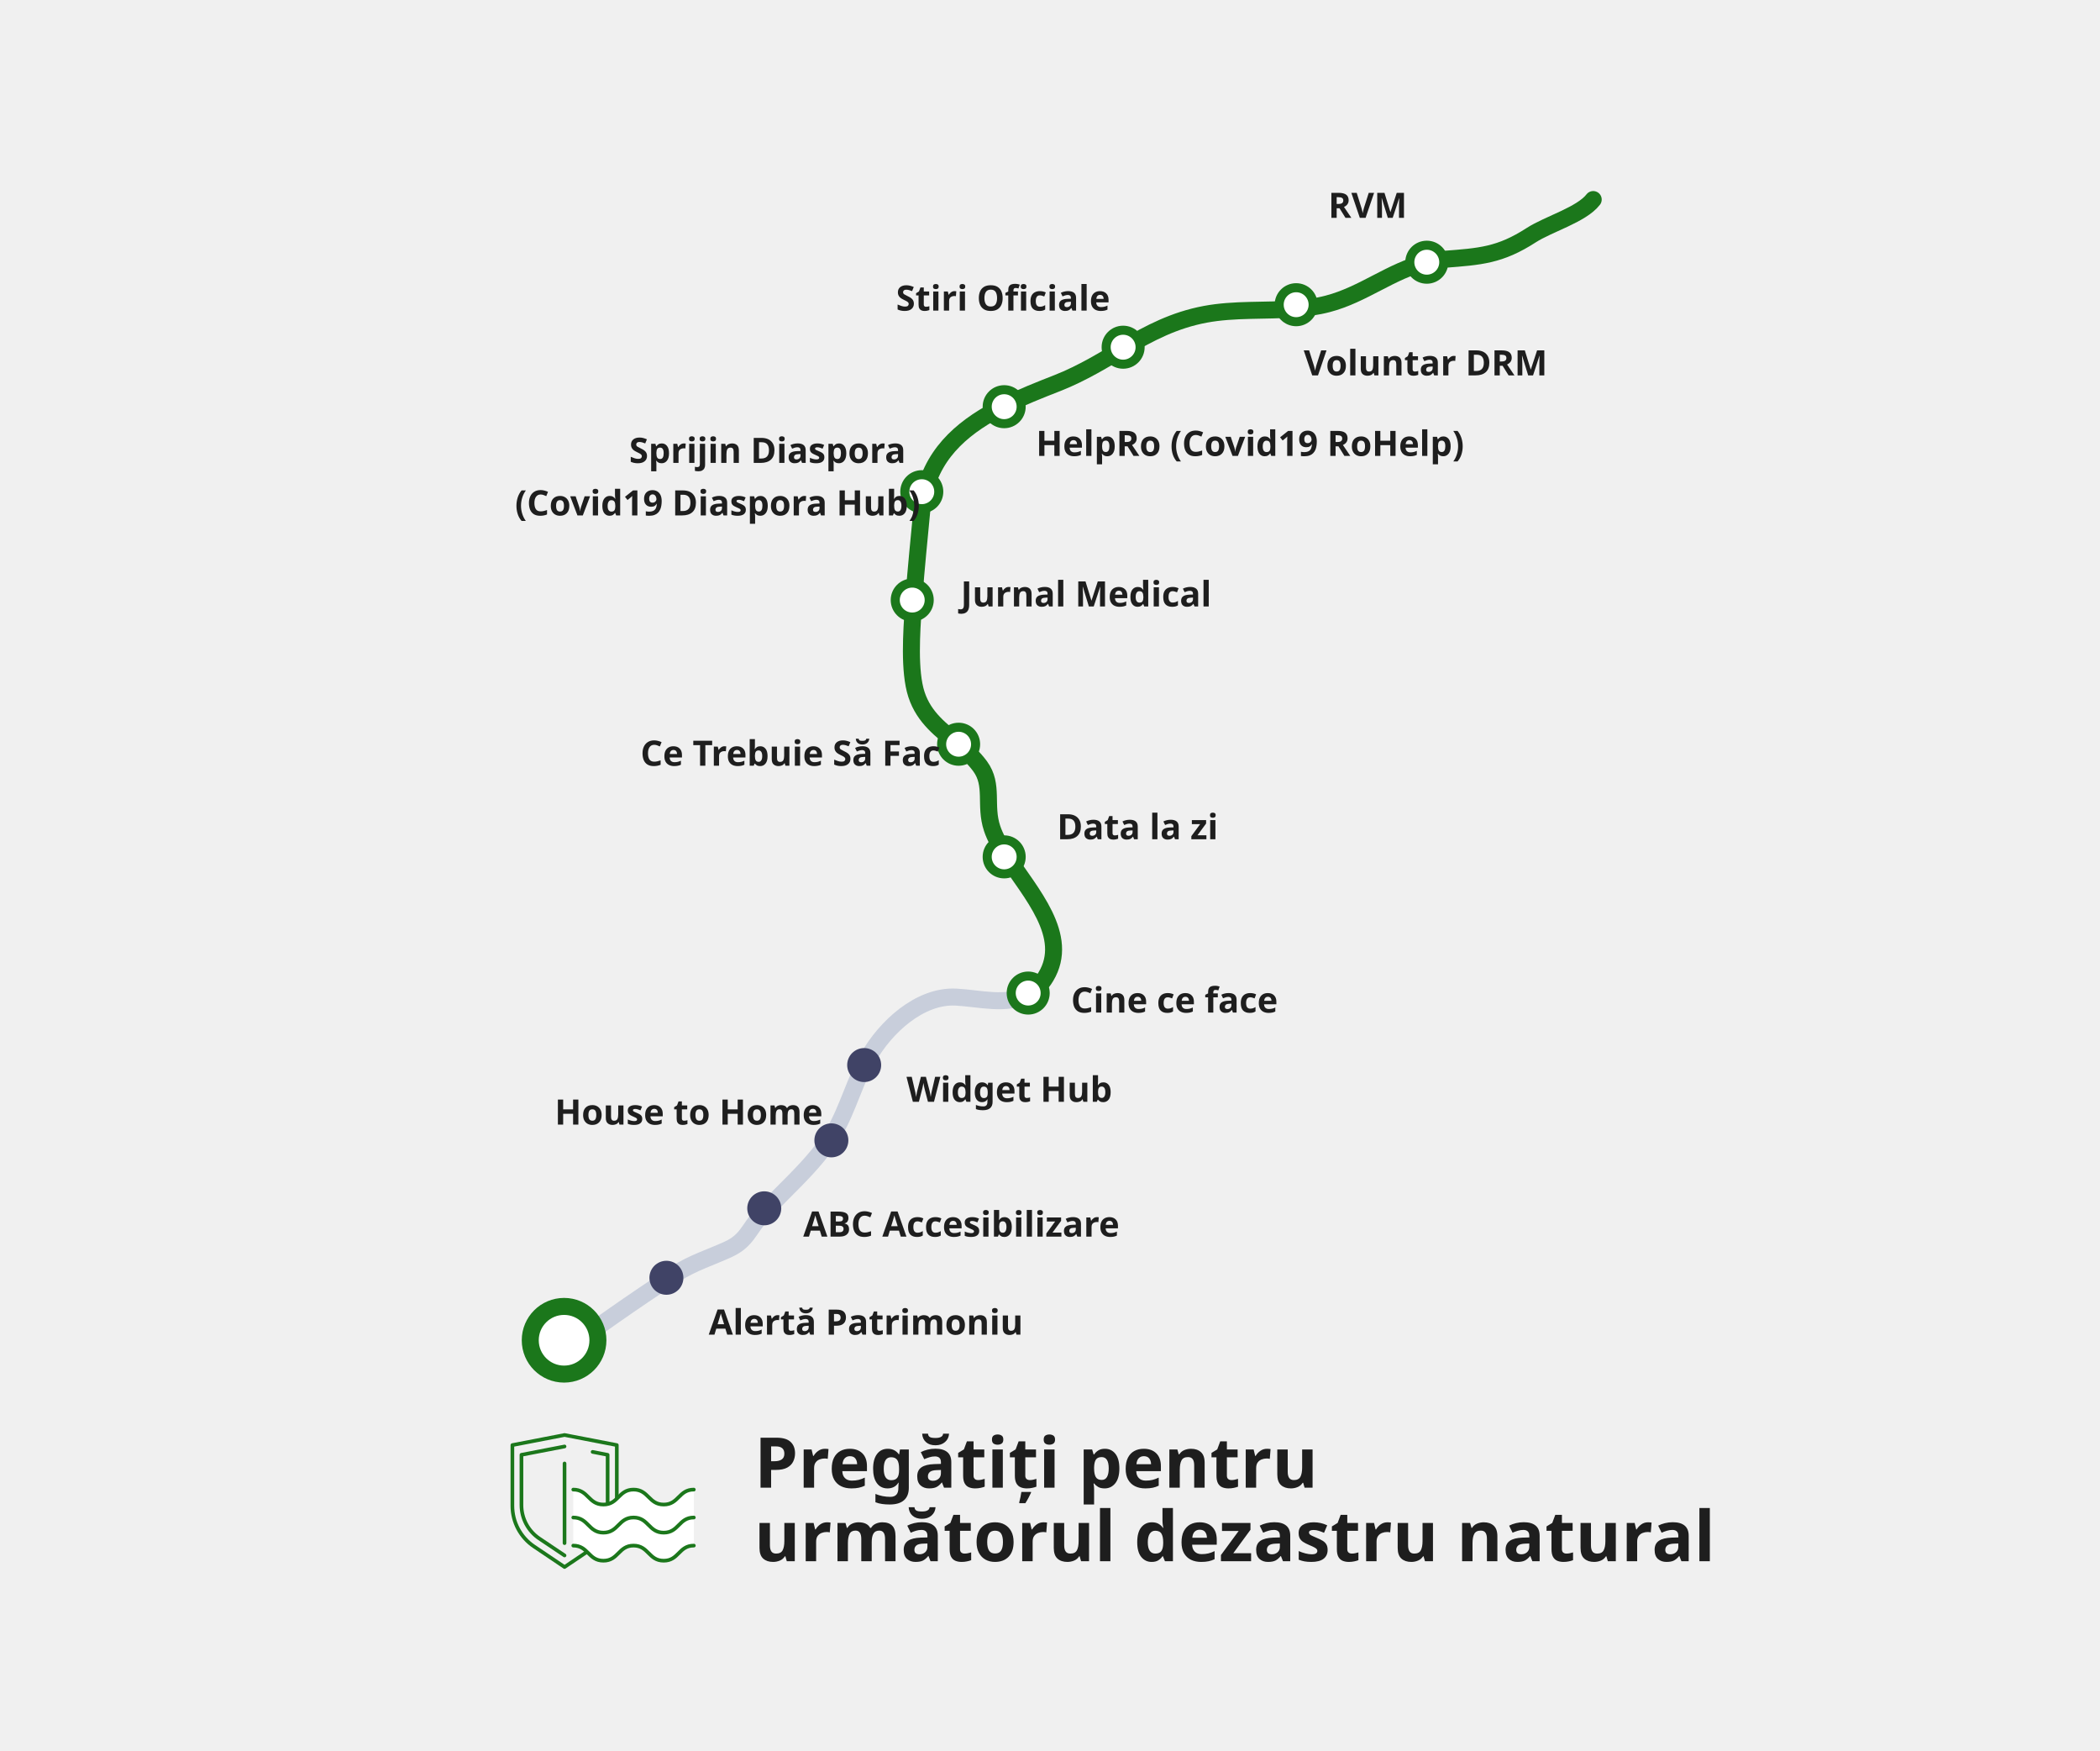
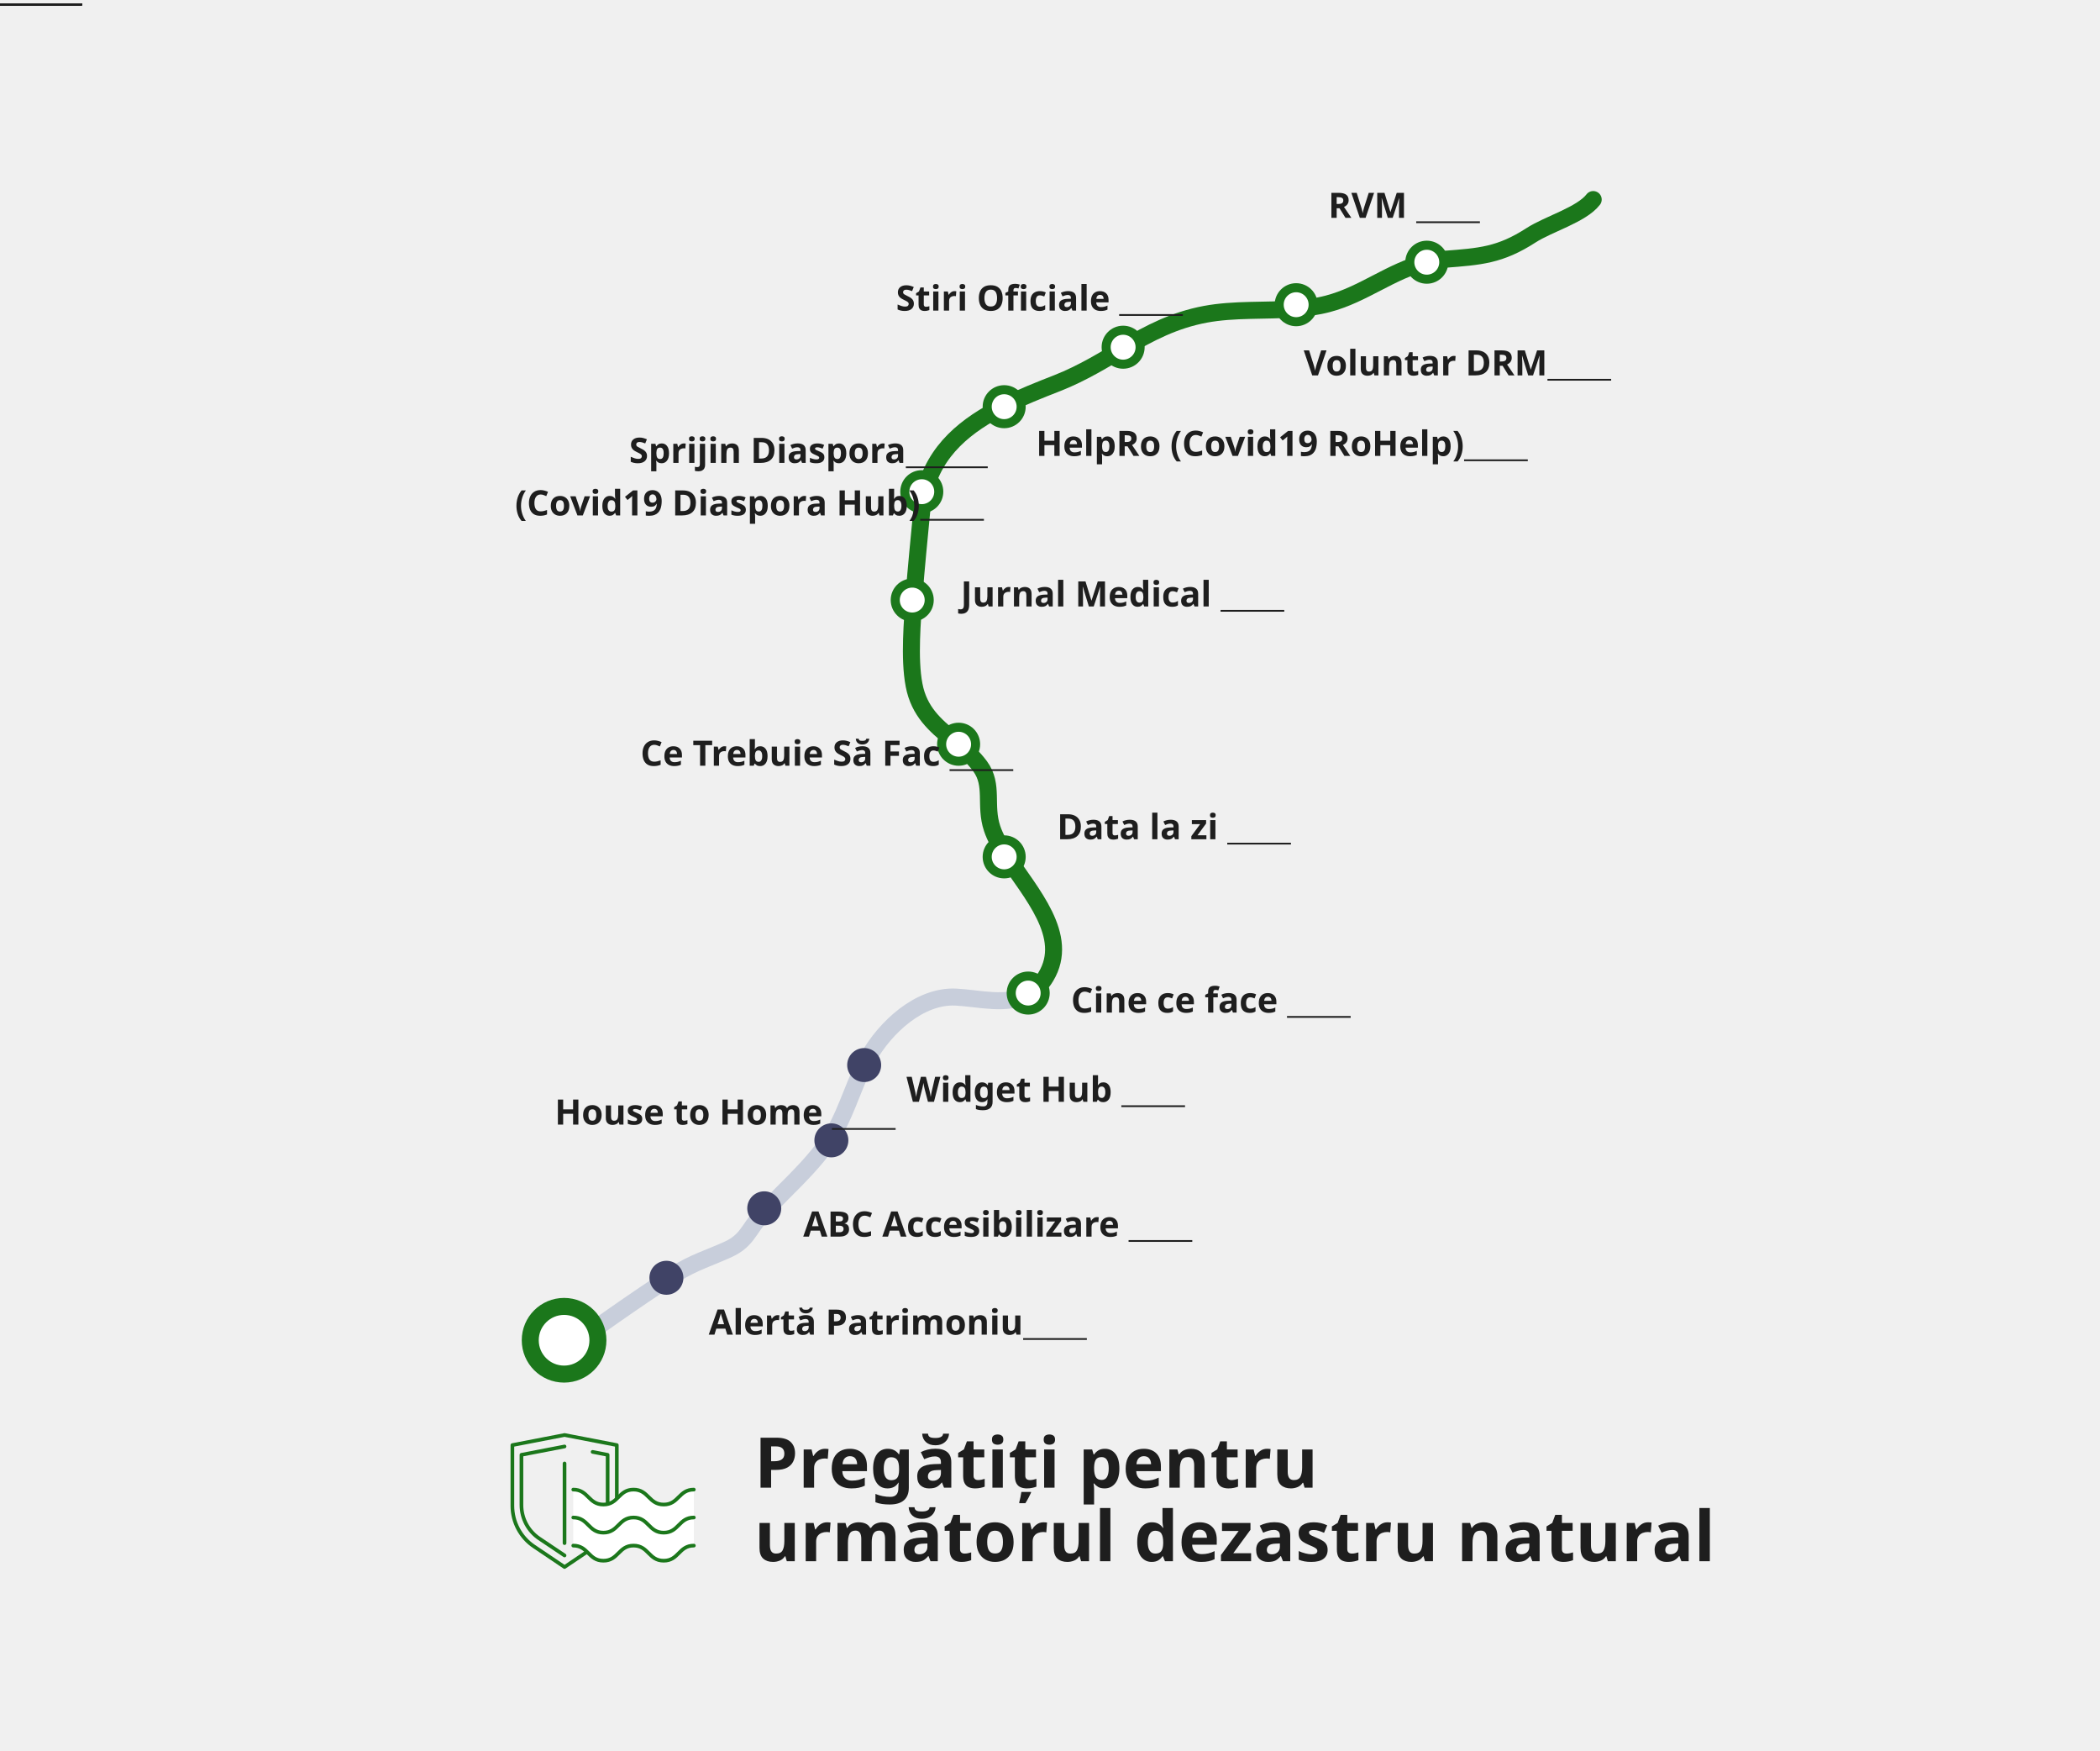
<svg xmlns="http://www.w3.org/2000/svg" width="1200" height="1000" viewBox="0 0 1200 1000" fill="none">
  <g id="segment-environment-01-pregatiti-pentru-urmatorul-dezastru-natural">
    <g id="Group 1170">
      <path id="Vector" d="M815.284 149.719C818.494 148.943 821.807 148.399 825.275 148.14C845.827 146.561 857.164 145.863 874.946 134.37C884.937 127.925 903.702 122.671 910.406 114" stroke="#1B771B" stroke-width="9.711" stroke-miterlimit="10" stroke-linecap="round" stroke-linejoin="round" />
      <path id="Vector_2" d="M739.861 176.509C746.28 176.017 752.596 175.189 758.704 173.584C779.256 168.226 794.967 154.611 815.286 149.745" stroke="#1B771B" stroke-width="9.711" stroke-miterlimit="10" stroke-linecap="round" stroke-linejoin="round" />
      <path id="Vector_3" d="M643.135 198.353C656.931 190.304 670.908 182.901 688.69 179.562C705.255 176.456 722.908 177.75 739.861 176.482" stroke="#1B771B" stroke-width="9.711" stroke-miterlimit="10" stroke-linecap="round" stroke-linejoin="round" />
      <path id="Vector_4" d="M573.611 231.95C583.525 226.981 594.059 222.813 604.257 218.827C618.778 213.107 630.891 205.497 643.134 198.354" stroke="#1B771B" stroke-width="9.711" stroke-miterlimit="10" stroke-linecap="round" stroke-linejoin="round" />
      <path id="Vector_5" d="M528.315 281.569C534.01 256.98 552.361 242.614 573.637 231.95" stroke="#1B771B" stroke-width="9.711" stroke-miterlimit="10" stroke-linecap="round" stroke-linejoin="round" />
      <path id="Vector_6" d="M522.258 341.204C523.474 324.691 525.26 307.401 526.813 290.861C527.124 287.626 527.616 284.52 528.289 281.569" stroke="#1B771B" stroke-width="9.711" stroke-miterlimit="10" stroke-linecap="round" stroke-linejoin="round" />
      <path id="Vector_7" d="M547.573 425.171C538.099 417.25 528.108 410.21 523.708 396.802C519.308 383.447 520.964 360.747 521.87 346.666C522 344.854 522.129 343.017 522.259 341.179" stroke="#1B771B" stroke-width="9.711" stroke-miterlimit="10" stroke-linecap="round" stroke-linejoin="round" />
      <path id="Vector_8" d="M575.086 488.998C571.566 483.589 568.615 478.335 566.933 473.313C562.455 459.931 567.994 448.569 560.048 437.749C556.45 432.857 552.075 428.923 547.598 425.17" stroke="#1B771B" stroke-width="9.711" stroke-miterlimit="10" stroke-linecap="round" stroke-linejoin="round" />
      <path id="Vector_9" d="M587.536 568.047C591.341 565.925 594.784 562.715 597.657 557.927C611.634 534.632 589.012 510.482 575.061 488.999" stroke="#1B771B" stroke-width="9.711" stroke-miterlimit="10" stroke-linecap="round" stroke-linejoin="round" />
      <path id="Vector_10" d="M323.992 769.783C327.021 768.048 329.971 766.185 332.818 764.166C344.388 755.961 356.114 747.704 367.968 739.68C373.973 735.616 380.004 731.63 386.087 727.722C396 721.355 405.81 718.482 416.293 713.641C426.775 708.801 427.914 702.149 434.903 694.384C438.63 690.243 442.512 686.283 446.395 682.374C455.946 672.771 465.6 663.402 473.417 652.065C482.735 638.528 486.592 622.868 493.839 608.451C494.538 607.079 495.237 605.733 495.988 604.387C505.849 586.89 525.443 568.616 546.201 569.626C559.454 570.273 575.346 574.777 587.511 568.047" stroke="#C8CEDB" stroke-width="9.711" stroke-miterlimit="10" stroke-linecap="round" stroke-linejoin="round" />
      <path id="Vector_11" d="M322.335 785.002C333.013 785.002 341.67 776.345 341.67 765.667C341.67 754.989 333.013 746.332 322.335 746.332C311.657 746.332 303 754.989 303 765.667C303 776.345 311.657 785.002 322.335 785.002Z" fill="white" stroke="#1B771B" stroke-width="9.711" stroke-miterlimit="10" stroke-linecap="round" stroke-linejoin="round" />
      <path id="Vector_12" d="M380.805 739.68C386.166 739.68 390.511 735.335 390.511 729.974C390.511 724.613 386.166 720.268 380.805 720.268C375.444 720.268 371.099 724.613 371.099 729.974C371.099 735.335 375.444 739.68 380.805 739.68Z" fill="#404366" />
      <path id="Vector_13" d="M436.714 700.001C442.075 700.001 446.42 695.655 446.42 690.294C446.42 684.934 442.075 680.588 436.714 680.588C431.353 680.588 427.008 684.934 427.008 690.294C427.008 695.655 431.353 700.001 436.714 700.001Z" fill="#404366" />
      <path id="Vector_14" d="M475.072 661.175C480.433 661.175 484.779 656.83 484.779 651.469C484.779 646.108 480.433 641.763 475.072 641.763C469.712 641.763 465.366 646.108 465.366 651.469C465.366 656.83 469.712 661.175 475.072 661.175Z" fill="#404366" />
      <path id="Vector_15" d="M493.813 618.157C499.173 618.157 503.519 613.811 503.519 608.451C503.519 603.09 499.173 598.745 493.813 598.745C488.452 598.745 484.106 603.09 484.106 608.451C484.106 613.811 488.452 618.157 493.813 618.157Z" fill="#404366" />
      <path id="Vector_16" d="M587.536 577.028C592.897 577.028 597.243 572.682 597.243 567.322C597.243 561.961 592.897 557.615 587.536 557.615C582.176 557.615 577.83 561.961 577.83 567.322C577.83 572.682 582.176 577.028 587.536 577.028Z" fill="white" stroke="#1B771B" stroke-width="5.177" stroke-miterlimit="10" stroke-linecap="round" stroke-linejoin="round" />
      <path id="Vector_17" d="M573.818 499.223C579.178 499.223 583.524 494.878 583.524 489.517C583.524 484.156 579.178 479.811 573.818 479.811C568.457 479.811 564.111 484.156 564.111 489.517C564.111 494.878 568.457 499.223 573.818 499.223Z" fill="white" stroke="#1B771B" stroke-width="5.177" stroke-miterlimit="10" stroke-linecap="round" stroke-linejoin="round" />
      <path id="Vector_18" d="M547.78 434.876C553.14 434.876 557.486 430.531 557.486 425.17C557.486 419.81 553.14 415.464 547.78 415.464C542.419 415.464 538.073 419.81 538.073 425.17C538.073 430.531 542.419 434.876 547.78 434.876Z" fill="white" stroke="#1B771B" stroke-width="5.177" stroke-miterlimit="10" stroke-linecap="round" stroke-linejoin="round" />
      <path id="Vector_19" d="M521.275 352.515C526.635 352.515 530.981 348.17 530.981 342.809C530.981 337.448 526.635 333.103 521.275 333.103C515.914 333.103 511.568 337.448 511.568 342.809C511.568 348.17 515.914 352.515 521.275 352.515Z" fill="white" stroke="#1B771B" stroke-width="5.177" stroke-miterlimit="10" stroke-linecap="round" stroke-linejoin="round" />
      <path id="Vector_20" d="M526.736 290.603C532.096 290.603 536.442 286.257 536.442 280.897C536.442 275.536 532.096 271.19 526.736 271.19C521.375 271.19 517.029 275.536 517.029 280.897C517.029 286.257 521.375 290.603 526.736 290.603Z" fill="white" stroke="#1B771B" stroke-width="5.177" stroke-miterlimit="10" stroke-linecap="round" stroke-linejoin="round" />
      <path id="Vector_21" d="M573.818 242.045C579.178 242.045 583.524 237.699 583.524 232.339C583.524 226.978 579.178 222.632 573.818 222.632C568.457 222.632 564.111 226.978 564.111 232.339C564.111 237.699 568.457 242.045 573.818 242.045Z" fill="white" stroke="#1B771B" stroke-width="5.177" stroke-miterlimit="10" stroke-linecap="round" stroke-linejoin="round" />
      <path id="Vector_22" d="M641.788 208.06C647.149 208.06 651.495 203.714 651.495 198.354C651.495 192.993 647.149 188.647 641.788 188.647C636.428 188.647 632.082 192.993 632.082 198.354C632.082 203.714 636.428 208.06 641.788 208.06Z" fill="white" stroke="#1B771B" stroke-width="5.177" stroke-miterlimit="10" stroke-linecap="round" stroke-linejoin="round" />
      <path id="Vector_23" d="M740.663 183.782C746.024 183.782 750.37 179.436 750.37 174.075C750.37 168.715 746.024 164.369 740.663 164.369C735.303 164.369 730.957 168.715 730.957 174.075C730.957 179.436 735.303 183.782 740.663 183.782Z" fill="white" stroke="#1B771B" stroke-width="5.177" stroke-miterlimit="10" stroke-linecap="round" stroke-linejoin="round" />
      <path id="Vector_24" d="M815.311 159.503C820.671 159.503 825.017 155.157 825.017 149.797C825.017 144.436 820.671 140.09 815.311 140.09C809.95 140.09 805.604 144.436 805.604 149.797C805.604 155.157 809.95 159.503 815.311 159.503Z" fill="white" stroke="#1B771B" stroke-width="5.177" stroke-miterlimit="10" stroke-linecap="round" stroke-linejoin="round" />
      <text id="PregÄtiÈi pentru â¨urmÄtorul dezastru natural" fill="#1E1E1E" xml:space="preserve" style="white-space: pre" font-family="Titillium Web" font-size="40" font-weight="600" letter-spacing="0px">
        <tspan x="431" y="849.9">Pregătiți pentru  </tspan>
        <tspan x="431" y="891.9">următorul dezastru natural</tspan>
      </text>
      <g id="icon-pregatiti-pentru-urmatorul-dezastru-natural 1">
        <path id="Vector_25" d="M339.998 883.481L322.593 895.207L305.172 883.481C301.362 880.924 298.24 877.469 296.081 873.42C293.922 869.371 292.793 864.853 292.793 860.264V825.555L322.593 819.793L352.461 825.555V860.264C352.45 864.86 351.308 869.382 349.134 873.432C346.96 877.481 343.822 880.933 339.998 883.481Z" stroke="#1B771B" stroke-width="2.095" stroke-linecap="round" stroke-linejoin="round" />
        <path id="Vector_26" d="M322.593 836.058V881.571" stroke="#1B771B" stroke-width="2.095" stroke-linecap="round" stroke-linejoin="round" />
        <path id="Vector_27" d="M322.594 888.609L308.205 878.96C305.055 876.85 302.473 873.996 300.688 870.651C298.903 867.305 297.969 863.572 297.97 859.78V831.102L322.594 826.345" stroke="#1B771B" stroke-width="2.095" stroke-linecap="round" stroke-linejoin="round" />
        <path id="Vector_28" d="M338.64 829.443L347.217 831.119V859.78C347.214 863.573 346.277 867.307 344.489 870.652C342.701 873.997 340.117 876.85 336.965 878.96" stroke="#1B771B" stroke-width="2.095" stroke-linecap="round" stroke-linejoin="round" />
        <path id="Vector_29" d="M396.465 882.978C387.855 882.978 387.855 891.605 379.245 891.605C370.635 891.605 370.635 882.978 362.025 882.978C353.414 882.978 353.414 891.605 344.804 891.605C336.194 891.605 336.194 882.978 327.584 882.978V850.984C336.194 850.984 336.194 859.61 344.804 859.61C353.414 859.61 353.414 850.984 362.025 850.984C370.635 850.984 370.635 859.527 379.261 859.527C387.888 859.527 387.855 850.984 396.465 850.984V882.978Z" fill="white" />
        <path id="Vector_30" d="M396.465 850.984C387.855 850.984 387.855 859.527 379.261 859.527C370.668 859.527 370.635 850.984 362.025 850.984C353.414 850.984 353.414 859.527 344.804 859.527C336.194 859.527 336.194 850.984 327.584 850.984" stroke="#1B771B" stroke-width="2.095" stroke-linecap="round" stroke-linejoin="round" />
        <path id="Vector_31" d="M327.584 866.932C336.194 866.932 336.194 875.576 344.804 875.576C353.414 875.576 353.414 866.932 362.025 866.932C370.635 866.932 370.635 875.576 379.261 875.576C387.888 875.576 387.871 866.932 396.482 866.932" stroke="#1B771B" stroke-width="2.095" stroke-linecap="round" stroke-linejoin="round" />
        <path id="Vector_32" d="M327.584 882.979C336.194 882.979 336.194 891.606 344.804 891.606C353.414 891.606 353.414 882.979 362.025 882.979C370.635 882.979 370.635 891.606 379.261 891.606C387.888 891.606 387.871 882.979 396.482 882.979" stroke="#1B771B" stroke-width="2.095" stroke-linecap="round" stroke-linejoin="round" />
      </g>
-       <text class="btn-project" cursor="pointer" projectid="1" id="RVM" fill="#1E1E1E" xml:space="preserve" style="white-space: pre" font-family="Titillium Web" font-size="20" font-weight="600" letter-spacing="0px">
+       <text class="btn-project" text-decoration="underline" cursor="pointer" projectid="1" id="RVM" fill="#1E1E1E" xml:space="preserve" style="white-space: pre" font-family="Titillium Web" font-size="20" font-weight="600" letter-spacing="0px">
        <tspan x="759" y="124.45">RVM</tspan>
      </text>
-       <text class="btn-project" cursor="pointer" projectid="2" id="Voluntar DRM" fill="#1E1E1E" xml:space="preserve" style="white-space: pre" font-family="Titillium Web" font-size="20" font-weight="600" letter-spacing="0px">
+       <text class="btn-project" text-decoration="underline" cursor="pointer" projectid="2" id="Voluntar DRM" fill="#1E1E1E" xml:space="preserve" style="white-space: pre" font-family="Titillium Web" font-size="20" font-weight="600" letter-spacing="0px">
        <tspan x="745" y="214.45">Voluntar DRM</tspan>
      </text>
-       <text class="btn-project" cursor="pointer" projectid="3" id="Stiri Oficiale" fill="#1E1E1E" xml:space="preserve" style="white-space: pre" font-family="Titillium Web" font-size="20" font-weight="600" letter-spacing="0px">
+       <text class="btn-project" text-decoration="underline" cursor="pointer" projectid="3" id="Stiri Oficiale" fill="#1E1E1E" xml:space="preserve" style="white-space: pre" font-family="Titillium Web" font-size="20" font-weight="600" letter-spacing="0px">
        <tspan x="512" y="177.45">Stiri Oficiale</tspan>
      </text>
-       <text class="btn-project" cursor="pointer" projectid="4" id="HelpRo (Covid19 RoHelp)" fill="#1E1E1E" xml:space="preserve" style="white-space: pre" font-family="Titillium Web" font-size="20" font-weight="600" letter-spacing="0px">
+       <text class="btn-project" text-decoration="underline" cursor="pointer" projectid="4" id="HelpRo (Covid19 RoHelp)" fill="#1E1E1E" xml:space="preserve" style="white-space: pre" font-family="Titillium Web" font-size="20" font-weight="600" letter-spacing="0px">
        <tspan x="592" y="260.45">HelpRo (Covid19 RoHelp)</tspan>
      </text>
-       <text class="btn-project" cursor="pointer" projectid="5" id="Sprijin Diasporaâ¨(Covid19 Diaspora Hub)" fill="#1E1E1E" xml:space="preserve" style="white-space: pre" font-family="Titillium Web" font-size="20" font-weight="600" letter-spacing="0px">
+       <text class="btn-project" text-decoration="underline" cursor="pointer" projectid="5" id="Sprijin Diasporaâ¨(Covid19 Diaspora Hub)" fill="#1E1E1E" xml:space="preserve" style="white-space: pre" font-family="Titillium Web" font-size="20" font-weight="600" letter-spacing="0px">
        <tspan x="359.508" y="264.45">Sprijin Diaspora </tspan>
        <tspan x="294.312" y="294.45">(Covid19 Diaspora Hub)</tspan>
      </text>
-       <text class="btn-project" cursor="pointer" projectid="6" id="Jurnal Medical" fill="#1E1E1E" xml:space="preserve" style="white-space: pre" font-family="Titillium Web" font-size="20" font-weight="600" letter-spacing="0px">
+       <text class="btn-project" text-decoration="underline" cursor="pointer" projectid="6" id="Jurnal Medical" fill="#1E1E1E" xml:space="preserve" style="white-space: pre" font-family="Titillium Web" font-size="20" font-weight="600" letter-spacing="0px">
        <tspan x="549" y="346.45">Jurnal Medical</tspan>
      </text>
-       <text class="btn-project" cursor="pointer" projectid="7" id="Ce Trebuie SÄ Fac" fill="#1E1E1E" xml:space="preserve" style="white-space: pre" font-family="Titillium Web" font-size="20" font-weight="600" letter-spacing="0px">
+       <text class="btn-project" text-decoration="underline" cursor="pointer" projectid="7" id="Ce Trebuie SÄ Fac" fill="#1E1E1E" xml:space="preserve" style="white-space: pre" font-family="Titillium Web" font-size="20" font-weight="600" letter-spacing="0px">
        <tspan x="366" y="437.45">Ce Trebuie Să Fac</tspan>
      </text>
-       <text class="btn-project" cursor="pointer" projectid="8" id="Data la zi" fill="#1E1E1E" xml:space="preserve" style="white-space: pre" font-family="Titillium Web" font-size="20" font-weight="600" letter-spacing="0px">
+       <text class="btn-project" text-decoration="underline" cursor="pointer" projectid="8" id="Data la zi" fill="#1E1E1E" xml:space="preserve" style="white-space: pre" font-family="Titillium Web" font-size="20" font-weight="600" letter-spacing="0px">
        <tspan x="604" y="479.45">Data la zi</tspan>
      </text>
-       <text class="btn-project" cursor="pointer" projectid="9" id="Cine ce face" fill="#1E1E1E" xml:space="preserve" style="white-space: pre" font-family="Titillium Web" font-size="20" font-weight="600" letter-spacing="0px">
+       <text class="btn-project" text-decoration="underline" cursor="pointer" projectid="9" id="Cine ce face" fill="#1E1E1E" xml:space="preserve" style="white-space: pre" font-family="Titillium Web" font-size="20" font-weight="600" letter-spacing="0px">
        <tspan x="612" y="578.45">Cine ce face</tspan>
      </text>
-       <text class="btn-project" cursor="pointer" projectid="10" id="Widget Hub" fill="#1E1E1E" xml:space="preserve" style="white-space: pre" font-family="Titillium Web" font-size="20" font-weight="600" letter-spacing="0px">
+       <text class="btn-project" text-decoration="underline" cursor="pointer" projectid="10" id="Widget Hub" fill="#1E1E1E" xml:space="preserve" style="white-space: pre" font-family="Titillium Web" font-size="20" font-weight="600" letter-spacing="0px">
        <tspan x="518" y="629.45">Widget Hub</tspan>
      </text>
-       <text class="btn-project" cursor="pointer" projectid="11" id="House to Home" fill="#1E1E1E" xml:space="preserve" style="white-space: pre" font-family="Titillium Web" font-size="20" font-weight="600" letter-spacing="0px">
+       <text class="btn-project" text-decoration="underline" cursor="pointer" projectid="11" id="House to Home" fill="#1E1E1E" xml:space="preserve" style="white-space: pre" font-family="Titillium Web" font-size="20" font-weight="600" letter-spacing="0px">
        <tspan x="317" y="642.45">House to Home</tspan>
      </text>
-       <text class="btn-project" cursor="pointer" projectid="12" id="ABC Accesibilizare" fill="#1E1E1E" xml:space="preserve" style="white-space: pre" font-family="Titillium Web" font-size="20" font-weight="600" letter-spacing="0px">
+       <text class="btn-project" text-decoration="underline" cursor="pointer" projectid="12" id="ABC Accesibilizare" fill="#1E1E1E" xml:space="preserve" style="white-space: pre" font-family="Titillium Web" font-size="20" font-weight="600" letter-spacing="0px">
        <tspan x="459" y="706.45">ABC Accesibilizare</tspan>
      </text>
-       <text class="btn-project" cursor="pointer" projectid="13" id="AlertÄ Patrimoniu" fill="#1E1E1E" xml:space="preserve" style="white-space: pre" font-family="Titillium Web" font-size="20" font-weight="600" letter-spacing="0px">
+       <text class="btn-project" text-decoration="underline" cursor="pointer" projectid="13" id="AlertÄ Patrimoniu" fill="#1E1E1E" xml:space="preserve" style="white-space: pre" font-family="Titillium Web" font-size="20" font-weight="600" letter-spacing="0px">
        <tspan x="405" y="762.45">Alertă Patrimoniu</tspan>
      </text>
    </g>
  </g>
</svg>
